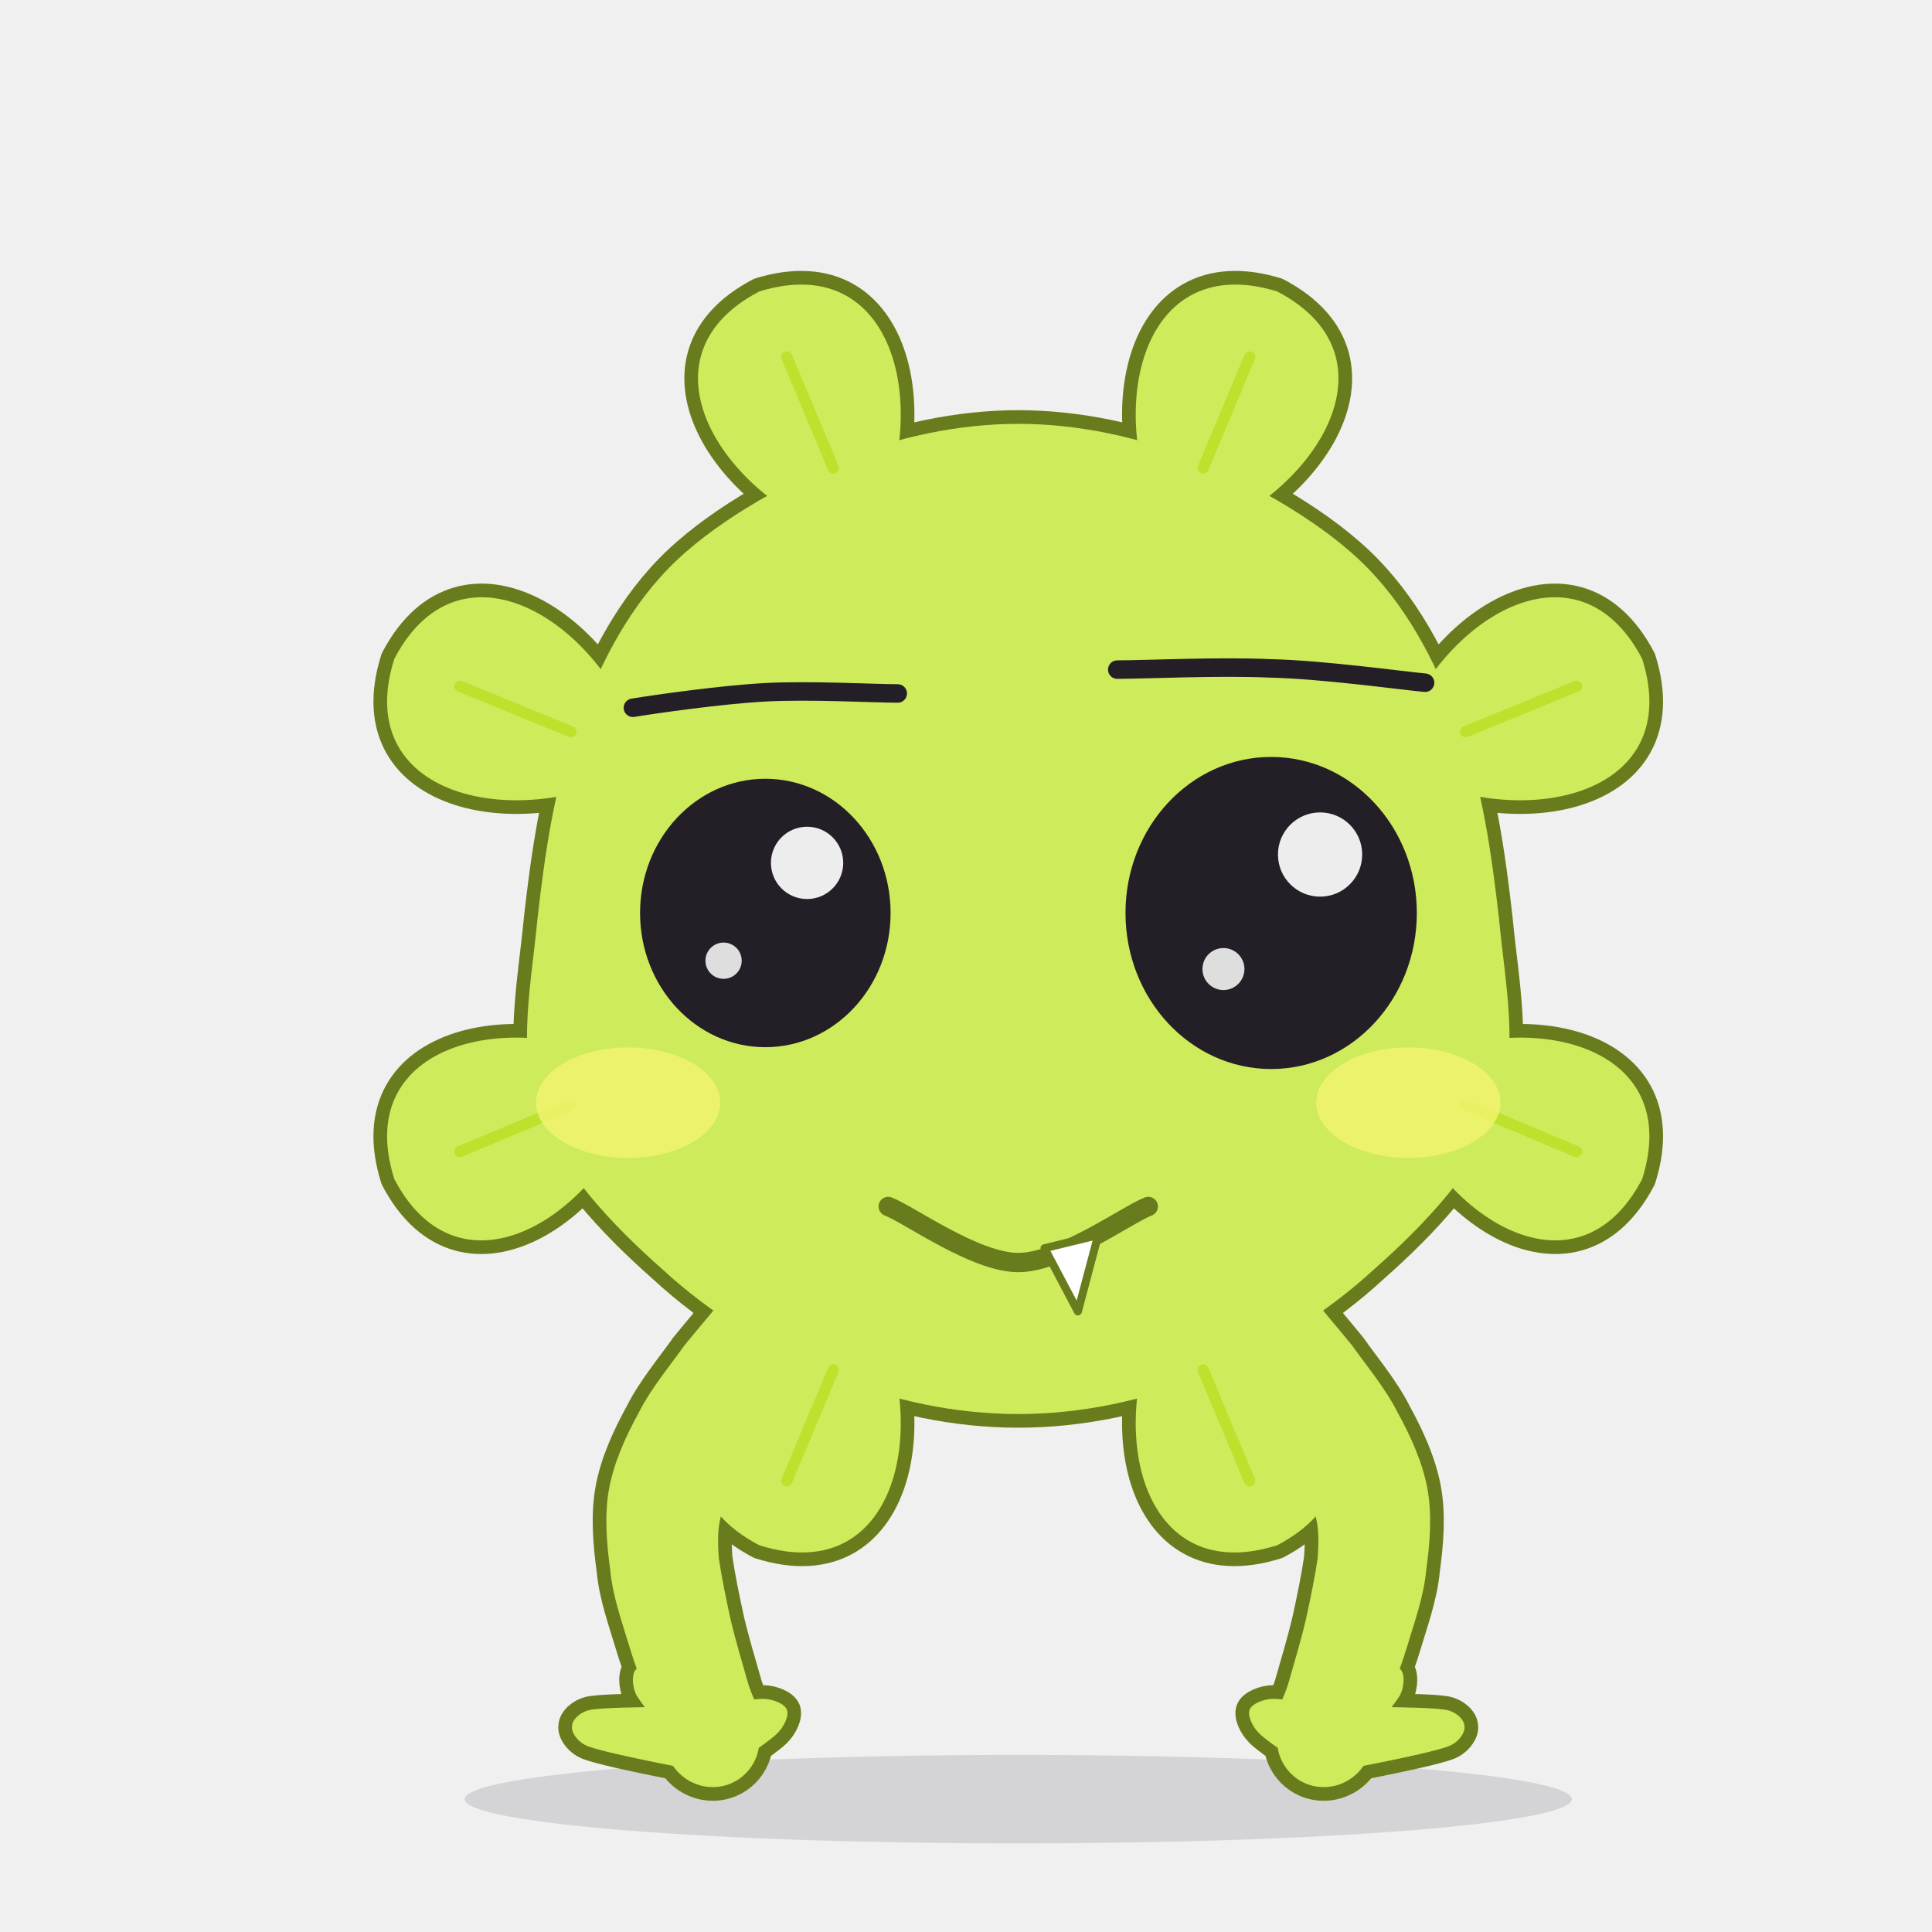
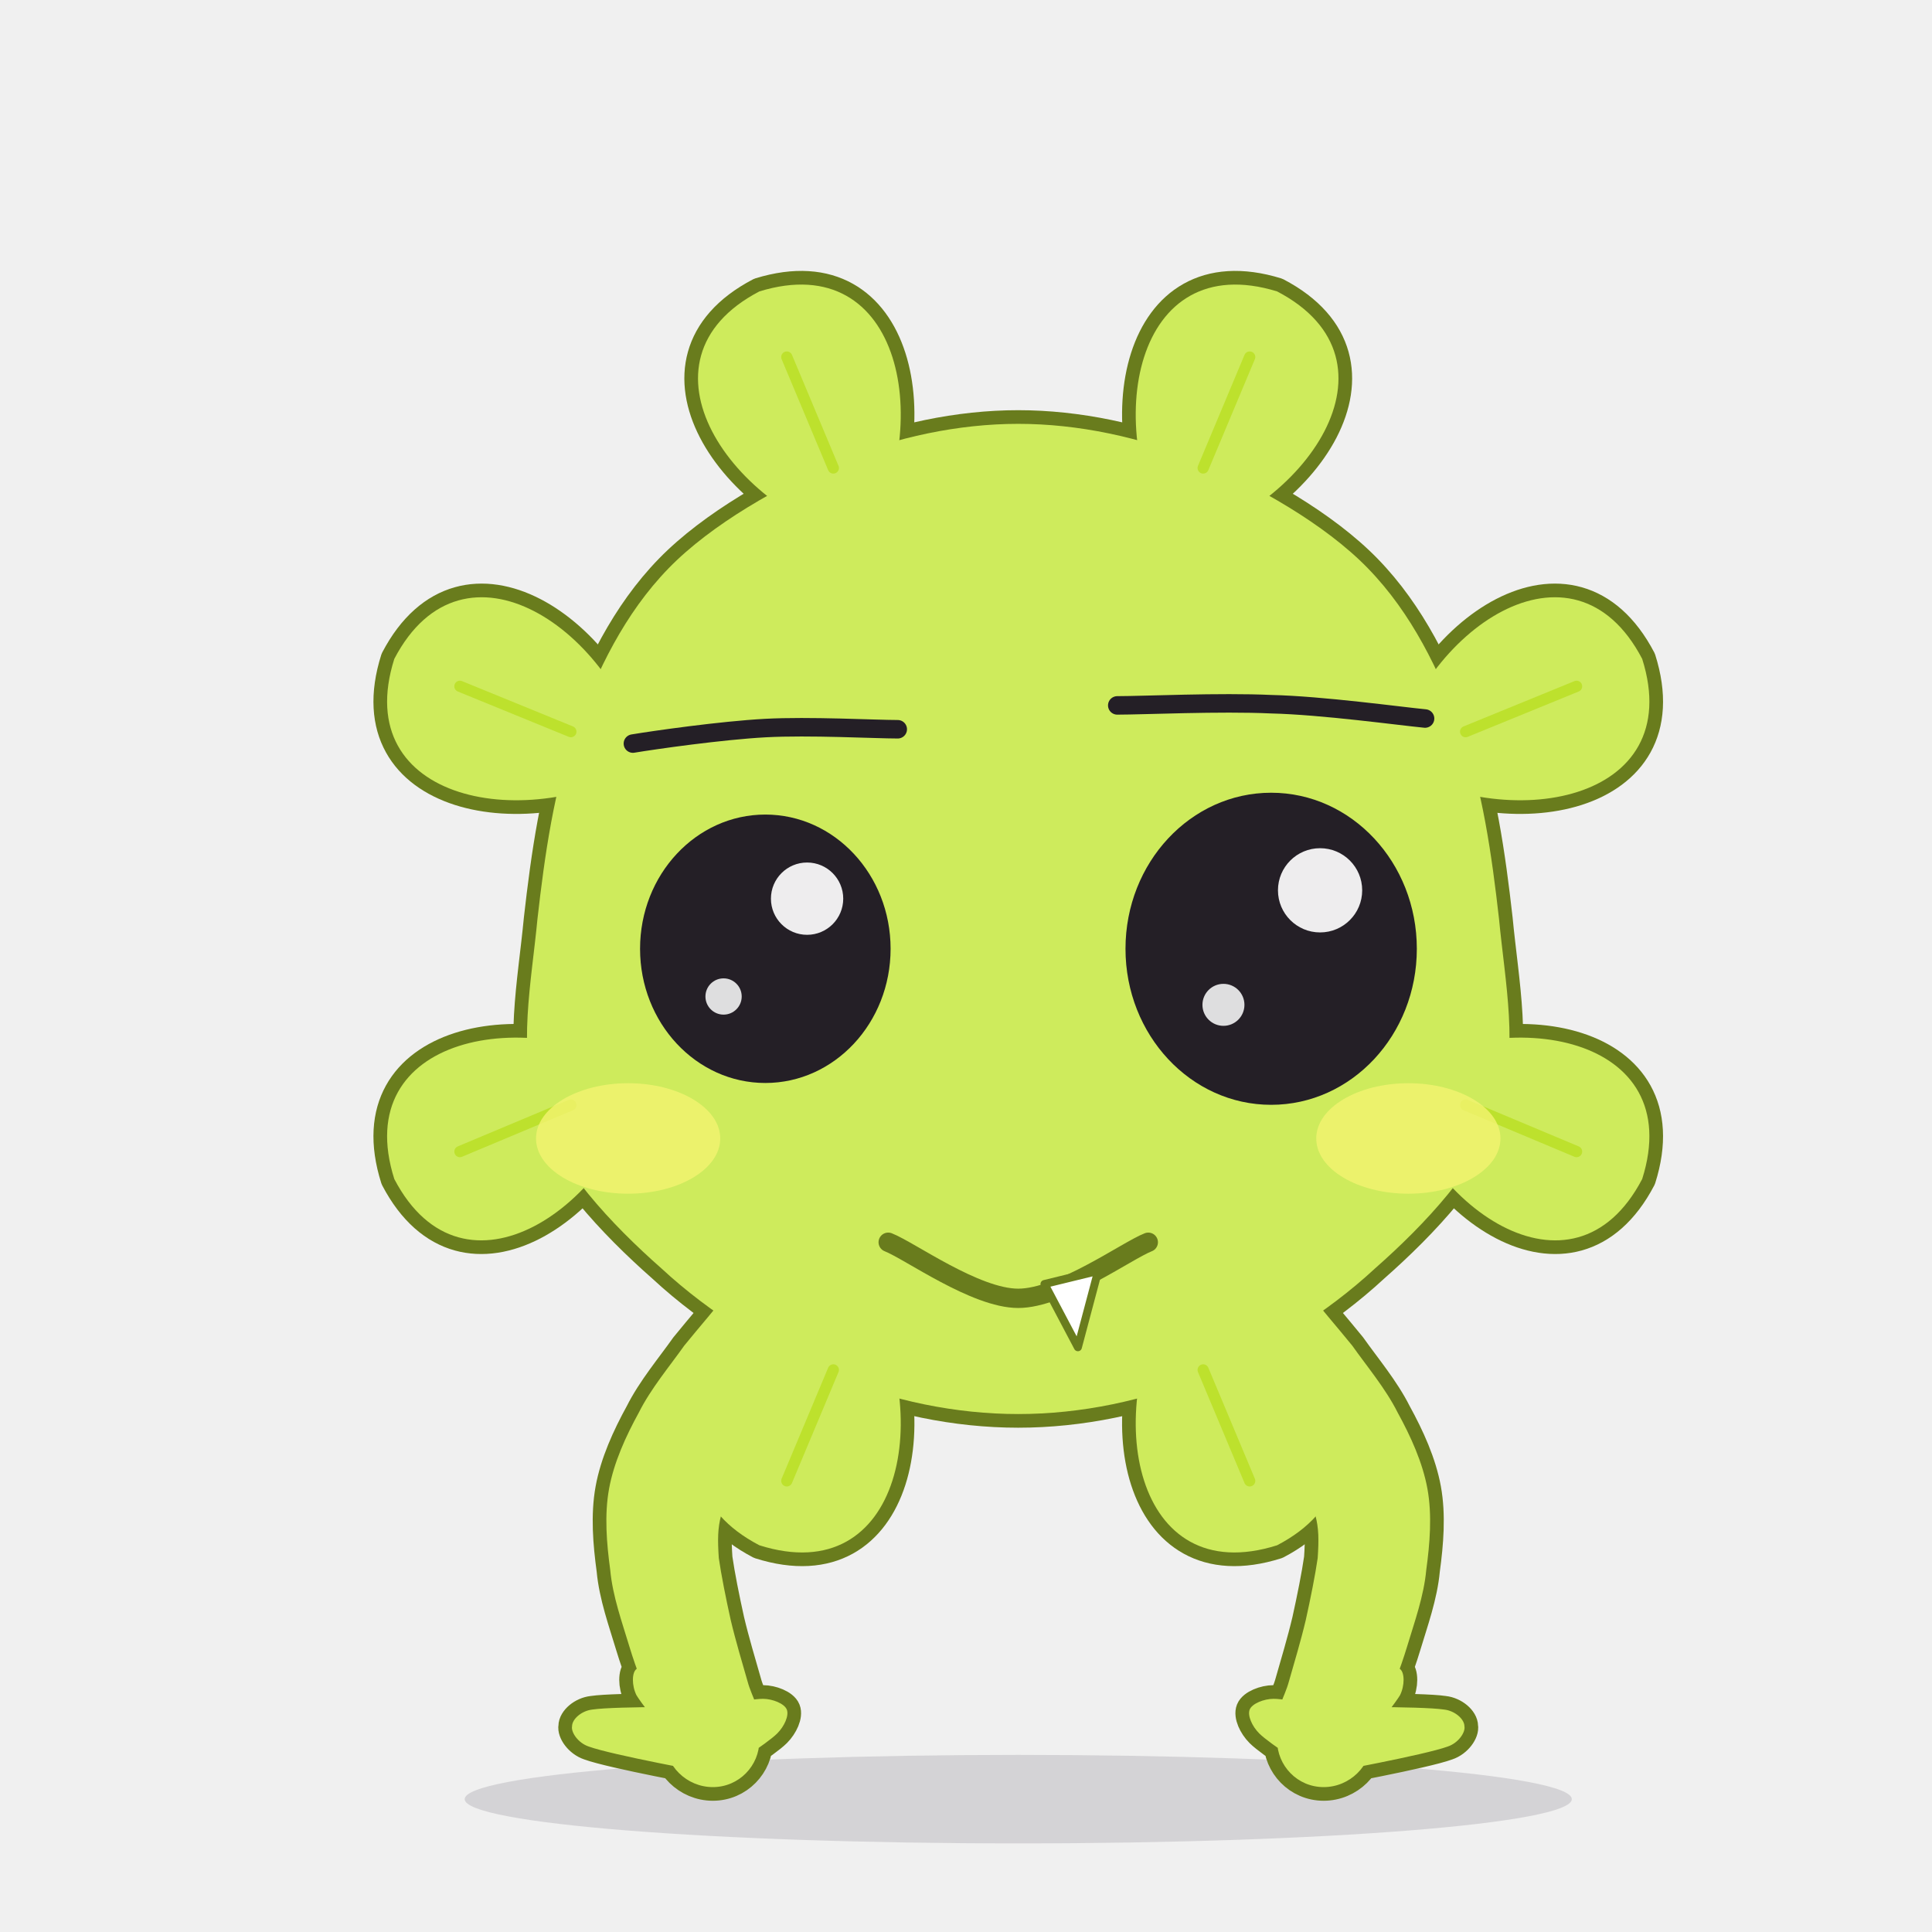
<svg xmlns="http://www.w3.org/2000/svg" viewBox="0 0 240 240">
  <ellipse cx="0" cy="1.01" rx="46.4" ry="3.71" fill="#281e32" opacity="0.14" class="sp-shadow" transform="translate(126.49 222) scale(1.482 1.482)" />
  <path d="M0 -83 C5 -83,10.2 -81.9,15.1 -79.9 C20 -77.8,25.7 -74.6,29.3 -70.9 C33 -67.1,35.3 -62.3,37.1 -57.4 C38.9 -52.5,39.7 -46.8,40.3 -41.5 C40.8 -36.2,42 -30.5,40.3 -25.6 C38.6 -20.7,34.1 -15.9,29.9 -12.2 C25.8 -8.4,20.6 -5.2,15.6 -3.2 C10.6 -1.1,5.2 0,0 0 C-5.2 0,-10.6 -1.1,-15.6 -3.2 C-20.6 -5.2,-25.8 -8.4,-29.9 -12.2 C-34.1 -15.9,-38.6 -20.7,-40.3 -25.6 C-42 -30.5,-40.8 -36.2,-40.3 -41.5 C-39.7 -46.8,-38.9 -52.5,-37.1 -57.4 C-35.3 -62.3,-33 -67.1,-29.3 -70.9 C-25.7 -74.6,-20 -77.8,-15.1 -79.9 C-10.2 -81.9,-5 -83,0 -83 Z" fill-rule="nonzero" fill="none" stroke="#697c1d" stroke-width="2.29" stroke-linecap="butt" stroke-linejoin="round" class="sp-body sp-line" transform="translate(126.49 222) scale(1.482 1.482) translate(0 -31.27) translate(0 0)" />
  <path d="M12.9 -72.9 C6.9 -82.8,9.7 -97.8,21.7 -94.1 C32.8 -88.3,24.1 -75.7,12.9 -72.9 Z M31.2 -54.5 C33.9 -65.8,46.5 -74.4,52.3 -63.3 C56.1 -51.3,41.1 -48.5,31.2 -54.5 Z M31.2 -28.5 C41.1 -34.5,56.1 -31.7,52.3 -19.7 C46.5 -8.6,33.9 -17.3,31.2 -28.5 Z M12.9 -10.1 C24.1 -7.3,32.8 5.2,21.7 11 C9.7 14.8,6.9 -0.2,12.9 -10.1 Z M-12.9 -10.1 C-6.9 -0.2,-9.7 14.8,-21.7 11 C-32.8 5.2,-24.1 -7.3,-12.9 -10.1 Z M-31.2 -28.5 C-33.9 -17.3,-46.5 -8.6,-52.3 -19.7 C-56.1 -31.7,-41.1 -34.5,-31.2 -28.5 Z M-31.2 -54.5 C-41.1 -48.5,-56.1 -51.3,-52.3 -63.3 C-46.5 -74.4,-33.9 -65.8,-31.2 -54.5 Z M-12.9 -72.9 C-24.1 -75.7,-32.8 -88.3,-21.7 -94.1 C-9.7 -97.8,-6.9 -82.8,-12.9 -72.9 Z" fill-rule="nonzero" fill="none" stroke="#697c1d" stroke-width="2.29" stroke-linecap="butt" stroke-linejoin="round" class="sp-lobe sp-line" transform="translate(126.49 222) scale(1.482 1.482) translate(0 -31.27) translate(0 0)" />
  <path d="M22.1 -44.5 C22.1 -44.5,23.4 -42.7,24.3 -41.5 C25.3 -40.2,26.7 -38.6,28 -37 C29.2 -35.3,30.8 -33.4,31.8 -31.4 C32.9 -29.4,33.9 -27.2,34.3 -25 C34.7 -22.8,34.5 -20.4,34.2 -18.2 C34 -16,33.2 -13.8,32.6 -11.8 C32 -9.8,31.2 -7.9,30.7 -6.4 C30.2 -5,30.4 -3.9,29.4 -2.8 C28.3 -1.8,25.7 0.2,24.5 -0.2 C23.2 -0.5,22.1 -3.6,21.8 -5.1 C21.5 -6.5,22.3 -7.4,22.7 -8.9 C23.1 -10.3,23.7 -12.3,24.1 -14 C24.5 -15.8,24.9 -17.8,25.1 -19.2 C25.2 -20.7,25.2 -21.7,24.9 -22.8 C24.5 -23.9,23.8 -24.7,22.9 -25.8 C22 -27,20.7 -28.4,19.4 -29.6 C18.2 -30.8,16.6 -32.2,15.5 -33.2 C14.3 -34.3,12.6 -35.8,12.6 -35.8 L22.1 -44.5 Z M29.6 -3.9 C29.6 -1.8,27.8 0,25.6 0 C23.4 0,21.7 -1.8,21.7 -3.9 C21.7 -6.1,23.4 -7.9,25.6 -7.9 C27.8 -7.9,29.6 -6.1,29.6 -3.9 Z M25.3 -6.7 C25.3 -6.7,33.7 -6.8,35.7 -6.5 C36.6 -6.4,37.4 -5.7,37.4 -5.1 C37.5 -4.6,36.9 -3.7,36 -3.4 C34.1 -2.7,25.9 -1.2,25.9 -1.2 L25.3 -6.7 Z M23.7 -6 C23.7 -6,28.4 -9.4,29.8 -10 C30.6 -10.4,31.7 -10.3,32 -9.9 C32.4 -9.6,32.4 -8.5,32 -7.7 C31.2 -6.4,27.5 -1.9,27.5 -1.9 L23.7 -6 Z M24.6 -1.4 C24.6 -1.4,21.1 -3.6,20.2 -4.5 C19.6 -5.1,19.2 -6,19.4 -6.5 C19.6 -7,20.6 -7.4,21.4 -7.4 C22.7 -7.4,26.7 -6.5,26.7 -6.5 L24.6 -1.4 Z" fill-rule="nonzero" fill="none" stroke="#697c1d" stroke-width="2.29" stroke-linecap="butt" stroke-linejoin="round" class="sp-root sp-root-1-r sp-line" transform="translate(126.49 222) scale(1.482 1.482)" />
  <path d="M-12.6 -35.8 C-12.6 -35.8,-14.3 -34.3,-15.5 -33.2 C-16.6 -32.2,-18.2 -30.8,-19.4 -29.6 C-20.7 -28.4,-22 -27,-22.9 -25.8 C-23.8 -24.7,-24.5 -23.9,-24.9 -22.8 C-25.2 -21.7,-25.2 -20.7,-25.1 -19.2 C-24.9 -17.8,-24.5 -15.8,-24.1 -14 C-23.7 -12.3,-23.1 -10.3,-22.7 -8.9 C-22.3 -7.4,-21.5 -6.5,-21.8 -5.1 C-22.1 -3.6,-23.2 -0.5,-24.5 -0.2 C-25.7 0.2,-28.3 -1.8,-29.4 -2.8 C-30.4 -3.9,-30.2 -5,-30.7 -6.4 C-31.2 -7.9,-32 -9.8,-32.6 -11.8 C-33.2 -13.8,-34 -16,-34.2 -18.2 C-34.5 -20.4,-34.7 -22.8,-34.3 -25 C-33.9 -27.2,-32.9 -29.4,-31.8 -31.4 C-30.8 -33.4,-29.2 -35.3,-28 -37 C-26.7 -38.6,-25.3 -40.2,-24.3 -41.5 C-23.4 -42.7,-22.1 -44.5,-22.1 -44.5 L-12.6 -35.8 Z M-21.7 -3.9 C-21.7 -1.8,-23.4 0,-25.6 0 C-27.8 0,-29.6 -1.8,-29.6 -3.9 C-29.6 -6.1,-27.8 -7.9,-25.6 -7.9 C-23.4 -7.9,-21.7 -6.1,-21.7 -3.9 Z M-25.9 -1.2 C-25.9 -1.2,-34.1 -2.7,-36 -3.4 C-36.9 -3.7,-37.5 -4.6,-37.4 -5.1 C-37.4 -5.7,-36.6 -6.4,-35.7 -6.5 C-33.7 -6.8,-25.3 -6.7,-25.3 -6.7 L-25.9 -1.2 Z M-27.5 -1.9 C-27.5 -1.9,-31.2 -6.4,-32 -7.7 C-32.4 -8.5,-32.4 -9.6,-32 -9.9 C-31.7 -10.3,-30.6 -10.4,-29.8 -10 C-28.4 -9.4,-23.7 -6,-23.7 -6 L-27.5 -1.9 Z M-26.7 -6.5 C-26.7 -6.5,-22.7 -7.4,-21.4 -7.4 C-20.6 -7.4,-19.6 -7,-19.4 -6.5 C-19.2 -6,-19.6 -5.1,-20.2 -4.5 C-21.1 -3.6,-24.6 -1.4,-24.6 -1.4 L-26.7 -6.5 Z" fill-rule="nonzero" fill="none" stroke="#697c1d" stroke-width="2.29" stroke-linecap="butt" stroke-linejoin="round" class="sp-root sp-root-1-l sp-line" transform="translate(126.49 222) scale(1.482 1.482)" />
  <path d="M0 -83 C5 -83,10.2 -81.9,15.1 -79.9 C20 -77.8,25.7 -74.6,29.3 -70.9 C33 -67.1,35.3 -62.3,37.1 -57.4 C38.9 -52.5,39.7 -46.8,40.3 -41.5 C40.8 -36.2,42 -30.5,40.3 -25.6 C38.6 -20.7,34.1 -15.9,29.9 -12.2 C25.8 -8.4,20.6 -5.2,15.6 -3.2 C10.6 -1.1,5.2 0,0 0 C-5.2 0,-10.6 -1.1,-15.6 -3.2 C-20.6 -5.2,-25.8 -8.4,-29.9 -12.2 C-34.1 -15.9,-38.6 -20.7,-40.3 -25.6 C-42 -30.5,-40.8 -36.2,-40.3 -41.5 C-39.7 -46.8,-38.9 -52.5,-37.1 -57.4 C-35.3 -62.3,-33 -67.1,-29.3 -70.9 C-25.7 -74.6,-20 -77.8,-15.1 -79.9 C-10.2 -81.9,-5 -83,0 -83 Z" fill-rule="nonzero" fill="#ceeb5c" class="sp-body sp-fill" transform="translate(126.49 222) scale(1.482 1.482) translate(0 -31.27) translate(0 0)" />
  <path d="M12.9 -72.9 C6.9 -82.8,9.7 -97.8,21.7 -94.1 C32.8 -88.3,24.1 -75.7,12.9 -72.9 Z M31.2 -54.5 C33.9 -65.8,46.5 -74.4,52.3 -63.3 C56.1 -51.3,41.1 -48.5,31.2 -54.5 Z M31.2 -28.5 C41.1 -34.5,56.1 -31.7,52.3 -19.7 C46.5 -8.6,33.9 -17.3,31.2 -28.5 Z M12.9 -10.1 C24.1 -7.3,32.8 5.2,21.7 11 C9.7 14.8,6.9 -0.2,12.9 -10.1 Z M-12.9 -10.1 C-6.9 -0.2,-9.7 14.8,-21.7 11 C-32.8 5.2,-24.1 -7.3,-12.9 -10.1 Z M-31.2 -28.5 C-33.9 -17.3,-46.5 -8.6,-52.3 -19.7 C-56.1 -31.7,-41.1 -34.5,-31.2 -28.5 Z M-31.2 -54.5 C-41.1 -48.5,-56.1 -51.3,-52.3 -63.3 C-46.5 -74.4,-33.9 -65.8,-31.2 -54.5 Z M-12.9 -72.9 C-24.1 -75.7,-32.8 -88.3,-21.7 -94.1 C-9.7 -97.8,-6.9 -82.8,-12.9 -72.9 Z" fill-rule="nonzero" fill="#ceeb5c" class="sp-lobe sp-fill" transform="translate(126.49 222) scale(1.482 1.482) translate(0 -31.27) translate(0 0)" />
  <path d="M22.1 -44.5 C22.1 -44.5,23.4 -42.7,24.3 -41.5 C25.3 -40.2,26.7 -38.6,28 -37 C29.2 -35.3,30.8 -33.4,31.8 -31.4 C32.9 -29.4,33.9 -27.2,34.3 -25 C34.7 -22.8,34.5 -20.4,34.2 -18.2 C34 -16,33.2 -13.8,32.6 -11.8 C32 -9.8,31.2 -7.9,30.7 -6.4 C30.2 -5,30.4 -3.9,29.4 -2.8 C28.3 -1.8,25.7 0.2,24.5 -0.2 C23.2 -0.5,22.1 -3.6,21.8 -5.1 C21.5 -6.5,22.3 -7.4,22.7 -8.9 C23.1 -10.3,23.7 -12.3,24.1 -14 C24.5 -15.8,24.9 -17.8,25.1 -19.2 C25.2 -20.7,25.2 -21.7,24.9 -22.8 C24.5 -23.9,23.8 -24.7,22.9 -25.8 C22 -27,20.7 -28.4,19.4 -29.6 C18.2 -30.8,16.6 -32.2,15.5 -33.2 C14.3 -34.3,12.6 -35.8,12.6 -35.8 L22.1 -44.5 Z M29.6 -3.9 C29.6 -1.8,27.8 0,25.6 0 C23.4 0,21.7 -1.8,21.7 -3.9 C21.7 -6.1,23.4 -7.9,25.6 -7.9 C27.8 -7.9,29.6 -6.1,29.6 -3.9 Z M25.3 -6.7 C25.3 -6.7,33.7 -6.8,35.7 -6.5 C36.6 -6.4,37.4 -5.7,37.4 -5.1 C37.5 -4.6,36.9 -3.7,36 -3.4 C34.1 -2.7,25.9 -1.2,25.9 -1.2 L25.3 -6.7 Z M23.7 -6 C23.7 -6,28.4 -9.4,29.8 -10 C30.6 -10.4,31.7 -10.3,32 -9.9 C32.4 -9.6,32.4 -8.5,32 -7.7 C31.2 -6.4,27.5 -1.9,27.5 -1.9 L23.7 -6 Z M24.6 -1.4 C24.6 -1.4,21.1 -3.6,20.2 -4.5 C19.6 -5.1,19.2 -6,19.4 -6.5 C19.6 -7,20.6 -7.4,21.4 -7.4 C22.7 -7.4,26.7 -6.5,26.7 -6.5 L24.6 -1.4 Z" fill-rule="nonzero" fill="#ceeb5c" class="sp-root sp-root-1-r sp-fill" transform="translate(126.49 222) scale(1.482 1.482)" />
  <path d="M-12.6 -35.8 C-12.6 -35.8,-14.3 -34.3,-15.5 -33.2 C-16.6 -32.2,-18.2 -30.8,-19.4 -29.6 C-20.7 -28.4,-22 -27,-22.9 -25.8 C-23.8 -24.7,-24.5 -23.9,-24.9 -22.8 C-25.2 -21.7,-25.2 -20.7,-25.1 -19.2 C-24.9 -17.8,-24.5 -15.8,-24.1 -14 C-23.7 -12.3,-23.1 -10.3,-22.7 -8.9 C-22.3 -7.4,-21.5 -6.5,-21.8 -5.1 C-22.1 -3.6,-23.2 -0.5,-24.5 -0.2 C-25.7 0.2,-28.3 -1.8,-29.4 -2.8 C-30.4 -3.9,-30.2 -5,-30.7 -6.4 C-31.2 -7.9,-32 -9.8,-32.6 -11.8 C-33.2 -13.8,-34 -16,-34.2 -18.2 C-34.5 -20.4,-34.7 -22.8,-34.3 -25 C-33.9 -27.2,-32.9 -29.4,-31.8 -31.4 C-30.8 -33.4,-29.2 -35.3,-28 -37 C-26.7 -38.6,-25.3 -40.2,-24.3 -41.5 C-23.4 -42.7,-22.1 -44.5,-22.1 -44.5 L-12.6 -35.8 Z M-21.7 -3.9 C-21.7 -1.8,-23.4 0,-25.6 0 C-27.8 0,-29.6 -1.8,-29.6 -3.9 C-29.6 -6.1,-27.8 -7.9,-25.6 -7.9 C-23.4 -7.9,-21.7 -6.1,-21.7 -3.9 Z M-25.9 -1.2 C-25.9 -1.2,-34.1 -2.7,-36 -3.4 C-36.9 -3.7,-37.5 -4.6,-37.4 -5.1 C-37.4 -5.7,-36.6 -6.4,-35.7 -6.5 C-33.7 -6.8,-25.3 -6.7,-25.3 -6.7 L-25.9 -1.2 Z M-27.5 -1.9 C-27.5 -1.9,-31.2 -6.4,-32 -7.7 C-32.4 -8.5,-32.4 -9.6,-32 -9.9 C-31.7 -10.3,-30.6 -10.4,-29.8 -10 C-28.4 -9.4,-23.7 -6,-23.7 -6 L-27.5 -1.9 Z M-26.7 -6.5 C-26.7 -6.5,-22.7 -7.4,-21.4 -7.4 C-20.6 -7.4,-19.6 -7,-19.4 -6.5 C-19.2 -6,-19.6 -5.1,-20.2 -4.5 C-21.1 -3.6,-24.6 -1.4,-24.6 -1.4 L-26.7 -6.5 Z" fill-rule="nonzero" fill="#ceeb5c" class="sp-root sp-root-1-l sp-fill" transform="translate(126.49 222) scale(1.482 1.482)" />
  <path d="M15.5 -79.3 L19.4 -88.6 M37.5 -57.2 L46.8 -61 M37.5 -25.9 L46.8 -22 M15.5 -3.7 L19.4 5.6 M-15.5 -3.7 L-19.4 5.6 M-37.5 -25.9 L-46.8 -22 M-37.5 -57.2 L-46.8 -61 M-15.5 -79.3 L-19.4 -88.6" fill-rule="nonzero" fill="none" stroke="#bde12d" stroke-width="0.94" stroke-linecap="round" stroke-linejoin="miter" class="sp-lobe-crease" transform="translate(126.49 222) scale(1.482 1.482) translate(0 -31.27) translate(0 0)" />
-   <ellipse cx="32.7" cy="-26.1" rx="7.72" ry="4.63" fill="#f4f471" opacity="0.8" class="sp-cheek" transform="translate(126.49 222) scale(1.482 1.482) translate(0 -31.27) translate(0 0)" />
-   <ellipse cx="-32.7" cy="-26.1" rx="7.72" ry="4.63" fill="#f4f471" opacity="0.8" class="sp-cheek" transform="translate(126.49 222) scale(1.482 1.482) translate(0 -31.27) translate(0 0)" />
-   <ellipse cx="21.2" cy="-42" rx="12.21" ry="13.08" fill="#241f26" class="sp-pupil" transform="translate(126.49 222) scale(1.482 1.482) translate(0 -31.27) translate(0 0)" />
-   <circle cx="25.3" cy="-46.9" r="3.53" fill="#ffffff" opacity="0.92" class="sp-shine" transform="translate(126.49 222) scale(1.482 1.482) translate(0 -31.27) translate(0 0)" />
-   <circle cx="17.2" cy="-37.3" r="1.76" fill="#ffffff" opacity="0.85" class="sp-shine" transform="translate(126.49 222) scale(1.482 1.482) translate(0 -31.27) translate(0 0)" />
-   <ellipse cx="-21.2" cy="-42" rx="10.5" ry="11.25" fill="#241f26" class="sp-pupil" transform="translate(126.49 222) scale(1.482 1.482) translate(0 -31.27) translate(0 0)" />
-   <circle cx="-17.7" cy="-46.2" r="3.03" fill="#ffffff" opacity="0.92" class="sp-shine" transform="translate(126.49 222) scale(1.482 1.482) translate(0 -31.27) translate(0 0)" />
-   <circle cx="-24.7" cy="-38" r="1.52" fill="#ffffff" opacity="0.85" class="sp-shine" transform="translate(126.49 222) scale(1.482 1.482) translate(0 -31.27) translate(0 0)" />
-   <path d="M8.3 -62.4 C10.5 -62.4,16.9 -62.7,21.2 -62.5 C25.5 -62.4,32 -61.5,34.1 -61.3" fill-rule="nonzero" fill="none" stroke="#241f26" stroke-width="1.55" stroke-linecap="round" stroke-linejoin="round" class="sp-brow" transform="translate(126.49 222) scale(1.482 1.482) translate(0 -31.27) translate(0 0)" />
-   <path d="M-10.1 -60.4 C-12 -60.4,-17.5 -60.7,-21.2 -60.5 C-24.9 -60.3,-30.5 -59.5,-32.3 -59.2" fill-rule="nonzero" fill="none" stroke="#241f26" stroke-width="1.55" stroke-linecap="round" stroke-linejoin="round" class="sp-brow" transform="translate(126.49 222) scale(1.482 1.482) translate(0 -31.27) translate(0 0)" />
-   <path d="M-10.9 -17.4 C-9.1 -16.7,-3.6 -12.7,0 -12.7 C3.6 -12.7,9.1 -16.7,10.9 -17.4" fill-rule="nonzero" fill="none" stroke="#697c1d" stroke-width="1.62" stroke-linecap="round" stroke-linejoin="round" class="sp-mouth-line" transform="translate(126.49 222) scale(1.482 1.482) translate(0 -31.27) translate(0 0)" />
-   <path d="M2.2 -13.9 L6.7 -15 L5 -8.6 Z" fill-rule="nonzero" fill="#ffffff" stroke="#697c1d" stroke-width="0.67" stroke-linecap="butt" stroke-linejoin="round" class="sp-tooth" transform="translate(126.49 222) scale(1.482 1.482) translate(0 -31.27) translate(0 0)" />
+   <ellipse cx="32.7" cy="-23.1" rx="7.72" ry="4.63" fill="#f4f471" opacity="0.8" class="sp-cheek" transform="translate(126.49 222) scale(1.482 1.482) translate(0 -31.27) translate(0 0)" />
+   <ellipse cx="-32.7" cy="-23.1" rx="7.72" ry="4.63" fill="#f4f471" opacity="0.8" class="sp-cheek" transform="translate(126.49 222) scale(1.482 1.482) translate(0 -31.27) translate(0 0)" />
+   <ellipse cx="21.2" cy="-39" rx="12.21" ry="13.08" fill="#241f26" class="sp-pupil" transform="translate(126.49 222) scale(1.482 1.482) translate(0 -31.27) translate(0 0)" />
+   <circle cx="25.3" cy="-43.9" r="3.53" fill="#ffffff" opacity="0.92" class="sp-shine" transform="translate(126.49 222) scale(1.482 1.482) translate(0 -31.27) translate(0 0)" />
+   <circle cx="17.2" cy="-34.3" r="1.76" fill="#ffffff" opacity="0.85" class="sp-shine" transform="translate(126.49 222) scale(1.482 1.482) translate(0 -31.27) translate(0 0)" />
+   <ellipse cx="-21.2" cy="-39" rx="10.5" ry="11.25" fill="#241f26" class="sp-pupil" transform="translate(126.49 222) scale(1.482 1.482) translate(0 -31.27) translate(0 0)" />
+   <circle cx="-17.7" cy="-43.2" r="3.03" fill="#ffffff" opacity="0.92" class="sp-shine" transform="translate(126.49 222) scale(1.482 1.482) translate(0 -31.27) translate(0 0)" />
+   <circle cx="-24.7" cy="-35" r="1.52" fill="#ffffff" opacity="0.85" class="sp-shine" transform="translate(126.49 222) scale(1.482 1.482) translate(0 -31.27) translate(0 0)" />
+   <path d="M8.3 -59.4 C10.5 -59.4,16.9 -59.7,21.2 -59.5 C25.5 -59.4,32 -58.5,34.1 -58.3" fill-rule="nonzero" fill="none" stroke="#241f26" stroke-width="1.55" stroke-linecap="round" stroke-linejoin="round" class="sp-brow" transform="translate(126.49 222) scale(1.482 1.482) translate(0 -31.27) translate(0 0)" />
+   <path d="M-10.1 -57.4 C-12 -57.4,-17.5 -57.7,-21.2 -57.5 C-24.9 -57.3,-30.5 -56.5,-32.3 -56.2" fill-rule="nonzero" fill="none" stroke="#241f26" stroke-width="1.55" stroke-linecap="round" stroke-linejoin="round" class="sp-brow" transform="translate(126.49 222) scale(1.482 1.482) translate(0 -31.27) translate(0 0)" />
+   <path d="M-10.9 -14.4 C-9.1 -13.7,-3.6 -9.7,0 -9.7 C3.6 -9.7,9.1 -13.7,10.9 -14.4" fill-rule="nonzero" fill="none" stroke="#697c1d" stroke-width="1.62" stroke-linecap="round" stroke-linejoin="round" class="sp-mouth-line" transform="translate(126.49 222) scale(1.482 1.482) translate(0 -31.27) translate(0 0)" />
+   <path d="M2.2 -10.9 L6.7 -12 L5 -5.6 Z" fill-rule="nonzero" fill="#ffffff" stroke="#697c1d" stroke-width="0.67" stroke-linecap="butt" stroke-linejoin="round" class="sp-tooth" transform="translate(126.49 222) scale(1.482 1.482) translate(0 -31.27) translate(0 0)" />
</svg>
